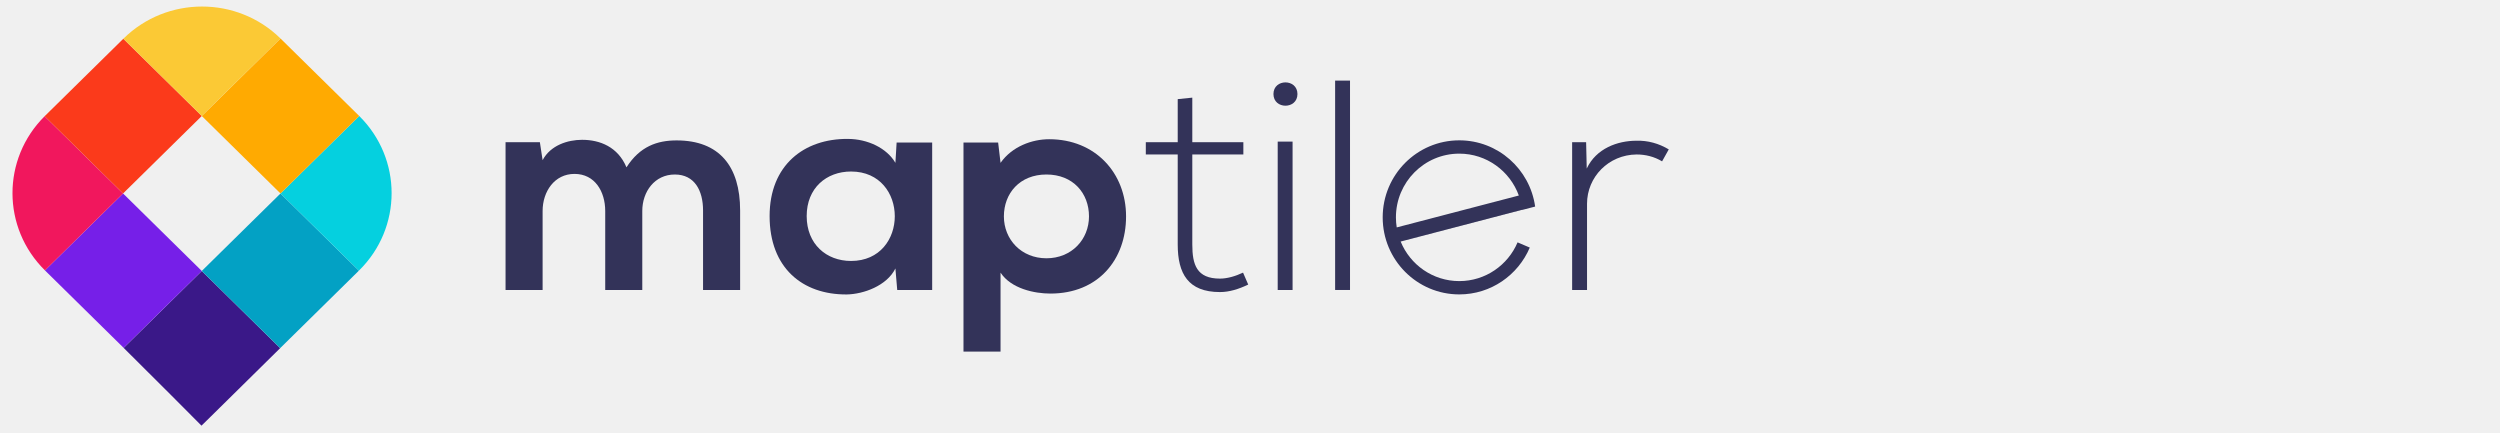
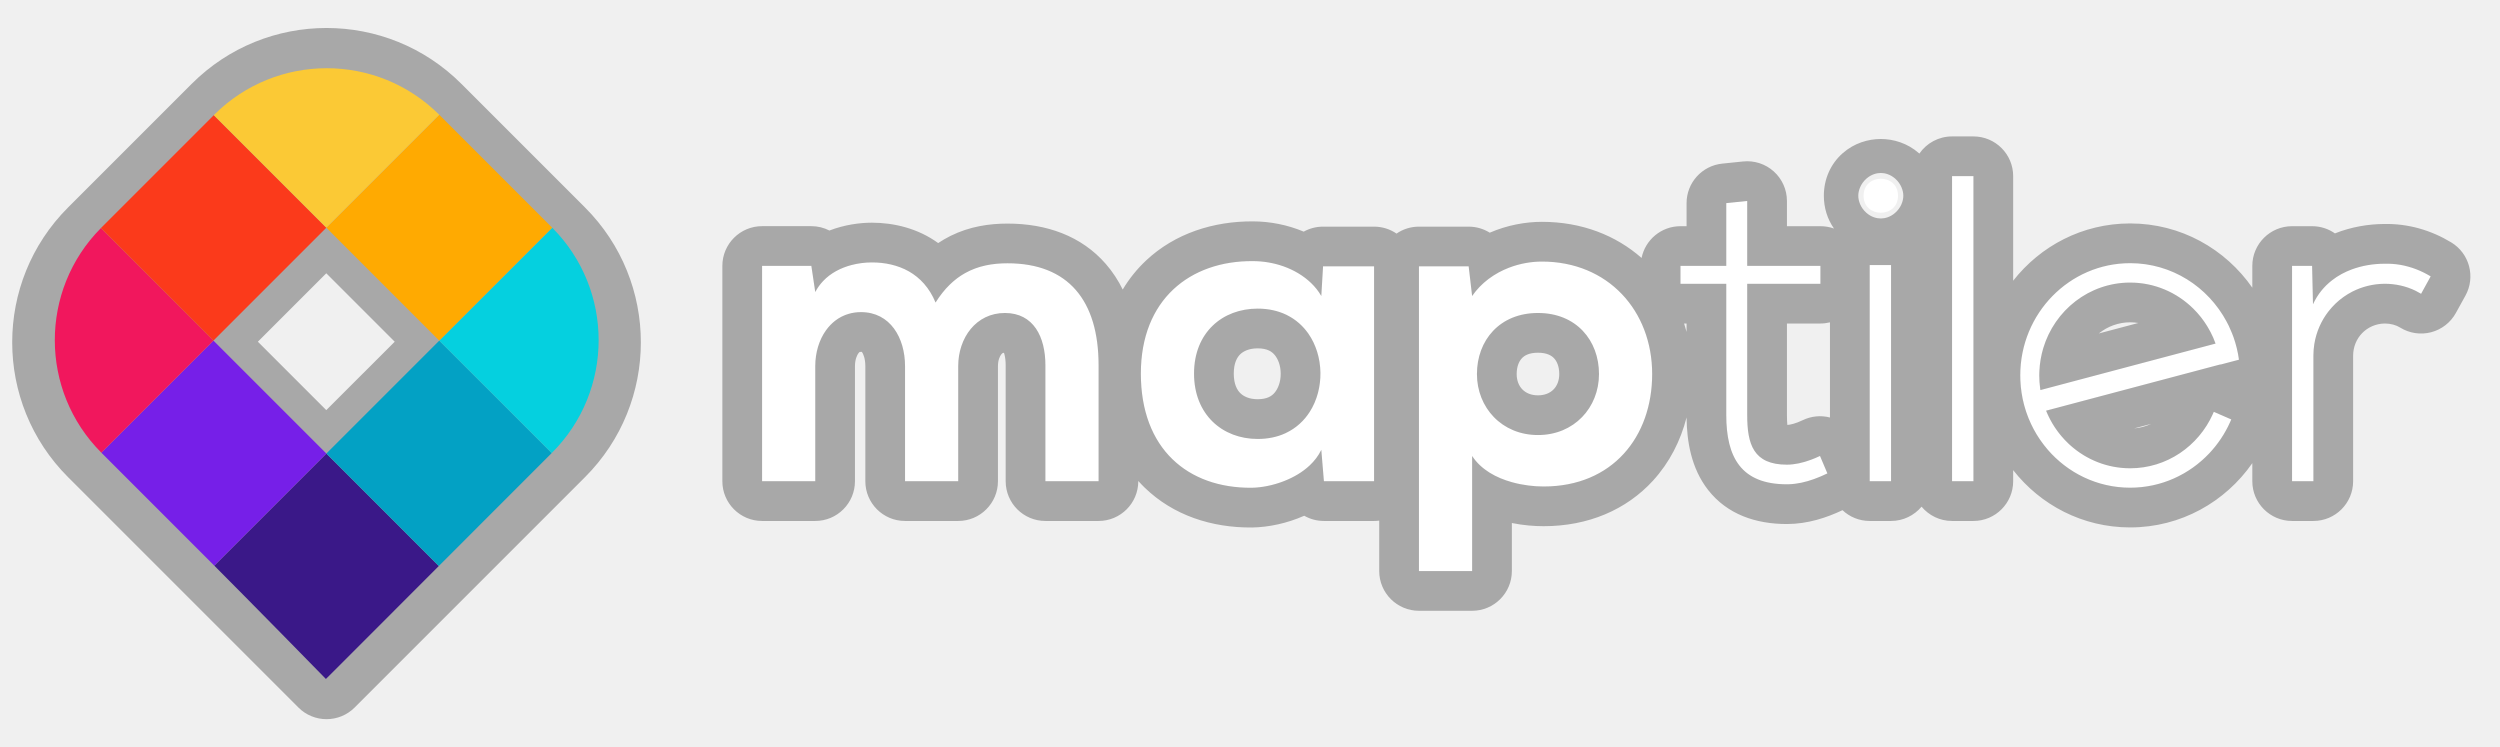
- <svg xmlns="http://www.w3.org/2000/svg" id="maptilerLogo" width="318" height="55" viewBox="0 0 318 55" fill="none">
-   <path d="M15.728 44.25C18.433 46.913 25.631 54.136 25.628 54.143C25.602 54.19 32.78 47.096 35.639 44.283L25.666 34.467L15.728 44.25Z" fill="#3A1888" />
-   <path d="M25.666 34.467L35.639 44.283C35.654 44.267 35.672 44.248 35.688 44.234L45.651 34.427L35.679 24.61L25.666 34.467Z" fill="#03A1C4" />
-   <path d="M45.651 34.427L45.677 34.401C51.187 28.976 51.191 20.184 45.693 14.753L35.679 24.61L45.651 34.427Z" fill="#05D0DF" />
-   <path d="M15.653 24.61L5.717 34.392C5.719 34.394 5.72 34.398 5.724 34.401L15.712 44.234C15.717 44.239 15.723 44.244 15.729 44.25L25.666 34.467L15.653 24.61Z" fill="#761FE8" />
-   <path d="M25.666 14.753L35.679 24.611L45.693 14.753C45.685 14.748 45.682 14.743 45.676 14.737L35.688 4.905C35.686 4.901 35.682 4.899 35.679 4.896L25.666 14.753Z" fill="#FFAA01" />
-   <path d="M5.674 14.787C0.212 20.218 0.226 28.978 5.717 34.392L15.652 24.611L5.674 14.787Z" fill="#F1175D" />
-   <path d="M25.666 14.753L15.687 4.93L5.724 14.737C5.707 14.753 5.691 14.771 5.674 14.787L15.652 24.611L25.666 14.753Z" fill="#FB3A1B" />
-   <path d="M35.679 4.896C30.162 -0.526 21.226 -0.522 15.712 4.904L15.687 4.929L25.666 14.753L35.679 4.896Z" fill="#FBC935" />
-   <path d="M76.984 36.885V26.839C76.984 24.366 75.669 22.121 73.078 22.121C70.526 22.121 69.02 24.366 69.02 26.839V36.885H64.306V18.088H68.672L69.02 20.373C70.026 18.469 72.228 17.784 74.043 17.784C76.326 17.784 78.606 18.698 79.688 21.285C81.389 18.621 83.594 17.86 86.065 17.86C91.478 17.86 94.144 21.132 94.144 26.764V36.885H89.428V26.764C89.428 24.291 88.385 22.197 85.836 22.197C83.283 22.197 81.698 24.366 81.698 26.839V36.885H76.984Z" fill="#333359" />
-   <path d="M114.05 18.127H118.573V36.884H114.127L113.895 34.146C112.814 36.352 109.838 37.416 107.711 37.455C102.07 37.494 97.894 34.068 97.894 27.485C97.894 21.018 102.263 17.633 107.829 17.67C110.379 17.67 112.813 18.849 113.895 20.714L114.05 18.127ZM102.61 27.486C102.61 31.062 105.122 33.194 108.253 33.194C115.673 33.194 115.673 21.817 108.253 21.817C105.122 21.817 102.61 23.91 102.61 27.486Z" fill="#333359" />
-   <path d="M122.555 44.726V18.128H126.963L127.269 20.715C128.739 18.621 131.291 17.709 133.455 17.709C139.328 17.709 143.235 22.009 143.235 27.525C143.235 33.004 139.716 37.342 133.609 37.342C131.601 37.342 128.623 36.731 127.269 34.678V44.725H122.555V44.726ZM138.52 27.525C138.52 24.596 136.509 22.197 133.108 22.197C129.706 22.197 127.695 24.596 127.695 27.525C127.695 30.453 129.899 32.853 133.108 32.853C136.317 32.853 138.52 30.454 138.52 27.525Z" fill="#333359" />
-   <path d="M151.661 12.42V18.088H158.155V19.648H151.661V31.101C151.661 33.65 152.203 35.439 155.179 35.439C156.106 35.439 157.15 35.134 158.116 34.678L158.773 36.197C157.574 36.772 156.375 37.151 155.179 37.151C151.121 37.151 149.806 34.792 149.806 31.101V19.648H145.747V18.089H149.806V12.61L151.661 12.42Z" fill="#333359" />
-   <path d="M165.036 11.963C165.036 13.941 161.982 13.941 161.982 11.963C161.982 9.985 165.036 9.985 165.036 11.963ZM162.524 18.013V36.885H164.416V18.013H162.524Z" fill="#333359" />
-   <path d="M171.722 10.252V36.885H169.828V10.252H171.722Z" fill="#333359" />
-   <path d="M201.755 18.088L201.832 21.439C203.031 18.887 205.737 17.899 208.172 17.899C209.603 17.861 210.991 18.241 212.268 19.003L211.417 20.525C210.415 19.916 209.291 19.649 208.172 19.649C204.614 19.688 201.87 22.502 201.87 25.928V36.885H199.976V18.088H201.755Z" fill="#333359" />
-   <path d="M178.163 30.673C178.164 30.675 178.166 30.677 178.166 30.679L193.625 26.651C193.624 26.645 193.623 26.639 193.623 26.634L178.163 30.673Z" fill="#333359" />
-   <path d="M185.621 35.755C182.256 35.755 179.373 33.679 178.167 30.731H178.156L178.165 30.73C178.165 30.729 178.164 30.727 178.163 30.725L193.622 26.685C193.622 26.692 193.623 26.698 193.624 26.704L195.27 26.275C194.605 21.514 190.539 17.85 185.621 17.85C180.239 17.85 175.878 22.237 175.878 27.649C175.878 33.06 180.239 37.449 185.621 37.449C189.646 37.449 193.101 34.993 194.587 31.491L193.036 30.828C191.808 33.723 188.95 35.755 185.621 35.755ZM177.562 27.648C177.562 23.172 181.17 19.543 185.621 19.543C189.101 19.543 192.066 21.761 193.195 24.87L177.663 28.927C177.597 28.51 177.562 28.084 177.562 27.648Z" fill="#333359" />
+ <svg xmlns="http://www.w3.org/2000/svg" width="67" height="20" viewBox="0 0 67 20" fill="none">
+   <path opacity="0.3" fill-rule="evenodd" clip-rule="evenodd" d="M1.824 5.56C-0.172 7.556 -0.172 10.792 1.824 12.788L7.998 18.962C8.414 19.378 9.088 19.378 9.504 18.962L15.678 12.788C17.674 10.792 17.674 7.556 15.678 5.56L12.365 2.247C10.369 0.251 7.133 0.251 5.137 2.247L1.824 5.56ZM8.744 7.324L6.911 9.158L8.744 10.991L10.578 9.158L8.744 7.324Z" fill="black" />
+   <path d="M5.742 15.159C6.56 15.976 8.735 18.194 8.734 18.196C8.726 18.21 10.896 16.032 11.76 15.169L8.746 12.155L5.742 15.159Z" fill="#3A1888" />
+   <path d="M8.746 12.155L11.76 15.169C11.764 15.164 11.77 15.158 11.775 15.154L14.786 12.142L11.772 9.129L8.746 12.155Z" fill="#03A1C4" />
+   <path d="M14.786 12.142L14.793 12.135C16.459 10.469 16.46 7.77 14.799 6.102L11.772 9.129L14.786 12.142Z" fill="#05D0DF" />
+   <path d="M5.72 9.129L2.716 12.132C2.717 12.133 2.718 12.134 2.719 12.135L5.737 15.154C5.739 15.155 5.741 15.157 5.742 15.159L8.746 12.155L5.72 9.129Z" fill="#761FE8" />
+   <path d="M8.746 6.102L11.772 9.129L14.798 6.103C14.796 6.101 14.795 6.099 14.793 6.097L11.775 3.079C11.774 3.078 11.773 3.077 11.772 3.076L8.746 6.102Z" fill="#FFAA01" />
+   <path d="M2.704 6.113C1.053 7.78 1.057 10.47 2.716 12.132L5.72 9.129L2.704 6.113Z" fill="#F1175D" />
+   <path d="M8.746 6.102L5.73 3.086L2.719 6.097C2.714 6.103 2.709 6.108 2.704 6.113L5.719 9.129L8.746 6.102Z" fill="#FB3A1B" />
+   <path d="M11.772 3.076C10.105 1.412 7.404 1.412 5.737 3.079L5.73 3.086L8.746 6.102L11.772 3.076Z" fill="#FBC935" />
+   <path fill-rule="evenodd" clip-rule="evenodd" d="M52.888 12.897V4.72H52.315V12.897H52.888ZM50.867 5.246C50.867 5.853 49.944 5.853 49.944 5.246C49.944 4.638 50.867 4.638 50.867 5.246ZM50.108 7.103V12.897H50.68V7.103H50.108ZM46.825 7.126V5.386L46.264 5.444V7.126H45.037V7.605H46.264V11.122C46.264 12.255 46.661 12.979 47.888 12.979C48.25 12.979 48.612 12.862 48.974 12.687L48.776 12.22C48.484 12.36 48.168 12.453 47.888 12.453C46.989 12.453 46.825 11.904 46.825 11.122V7.605H48.787V7.126H46.825ZM36.825 7.138H35.458L35.411 7.933C35.084 7.36 34.348 6.998 33.578 6.998C31.895 6.986 30.575 8.026 30.575 10.012C30.575 12.033 31.837 13.084 33.542 13.072C34.185 13.06 35.084 12.734 35.411 12.056L35.481 12.897H36.825V7.138ZM33.706 11.764C32.76 11.764 32 11.11 32 10.012C32 8.914 32.76 8.271 33.706 8.271C35.949 8.271 35.949 11.764 33.706 11.764ZM24.255 9.813V12.897H25.68V9.813C25.68 9.054 26.159 8.388 26.931 8.388C27.701 8.388 28.017 9.031 28.017 9.79V12.897H29.442V9.79C29.442 8.061 28.636 7.056 27 7.056C26.253 7.056 25.587 7.29 25.073 8.108C24.746 7.314 24.057 7.033 23.367 7.033C22.818 7.033 22.152 7.243 21.849 7.827L21.744 7.126H20.424V12.897H21.849V9.813C21.849 9.054 22.304 8.365 23.075 8.365C23.858 8.365 24.255 9.054 24.255 9.813ZM38.028 15.304V7.138H39.36L39.453 7.933C39.898 7.29 40.669 7.01 41.323 7.01C43.098 7.01 44.278 8.33 44.278 10.024C44.278 11.706 43.215 13.038 41.369 13.038C40.762 13.038 39.862 12.85 39.453 12.22V15.304H38.028V15.304ZM42.853 10.024C42.853 9.124 42.245 8.388 41.218 8.388C40.189 8.388 39.582 9.124 39.582 10.024C39.582 10.923 40.248 11.659 41.218 11.659C42.188 11.659 42.853 10.923 42.853 10.024ZM61.965 7.126L61.988 8.155C62.349 7.371 63.168 7.068 63.904 7.068C64.336 7.056 64.756 7.173 65.142 7.407L64.885 7.874C64.582 7.687 64.242 7.605 63.904 7.605C62.828 7.617 61.999 8.482 61.999 9.533V12.897H61.427V7.126H61.965ZM54.836 11.008C55.2 11.913 56.071 12.55 57.088 12.55C58.095 12.55 58.958 11.927 59.33 11.037L59.798 11.241C59.349 12.316 58.305 13.07 57.088 13.07C55.462 13.07 54.144 11.723 54.144 10.061C54.144 8.4 55.462 7.053 57.088 7.053C58.575 7.053 59.804 8.178 60.004 9.64L59.507 9.771C59.507 9.77 59.507 9.769 59.507 9.768L59.507 9.766L54.835 11.006C54.835 11.006 54.835 11.007 54.835 11.007C54.835 11.007 54.835 11.007 54.835 11.008L54.832 11.008L54.836 11.008ZM57.088 7.573C55.743 7.573 54.653 8.687 54.653 10.062C54.653 10.195 54.663 10.326 54.683 10.454L59.377 9.208C59.036 8.254 58.14 7.573 57.088 7.573Z" fill="white" />
+   <path fill-rule="evenodd" clip-rule="evenodd" d="M52.888 3.656C53.476 3.656 53.953 4.132 53.953 4.72V7.523C54.684 6.591 55.81 5.988 57.088 5.988C58.449 5.988 59.639 6.673 60.362 7.71V7.126C60.362 6.538 60.839 6.062 61.427 6.062H61.964C62.192 6.062 62.403 6.133 62.576 6.255C63.021 6.077 63.484 6.005 63.889 6.003C64.535 5.989 65.149 6.167 65.693 6.496C66.182 6.792 66.35 7.42 66.075 7.921L65.817 8.388C65.677 8.643 65.438 8.829 65.156 8.904C64.874 8.978 64.574 8.933 64.326 8.78C64.213 8.71 64.073 8.671 63.91 8.67C63.431 8.679 63.064 9.057 63.064 9.533V12.897C63.064 13.485 62.587 13.962 61.999 13.962H61.427C60.839 13.962 60.362 13.485 60.362 12.897V12.413C59.64 13.449 58.449 14.135 57.088 14.135C55.81 14.135 54.684 13.532 53.953 12.6V12.897C53.953 13.485 53.476 13.962 52.888 13.962H52.315C51.987 13.962 51.693 13.813 51.498 13.579C51.302 13.813 51.008 13.962 50.68 13.962H50.108C49.826 13.962 49.569 13.852 49.379 13.673C48.955 13.873 48.448 14.044 47.888 14.044C47.058 14.044 46.292 13.788 45.778 13.132C45.323 12.55 45.207 11.827 45.2 11.188C45.039 11.816 44.742 12.398 44.302 12.88C43.586 13.663 42.564 14.102 41.369 14.102C41.117 14.102 40.823 14.079 40.518 14.017V15.304C40.518 15.892 40.041 16.369 39.453 16.369H38.028C37.44 16.369 36.963 15.892 36.963 15.304V13.953C36.918 13.959 36.872 13.962 36.825 13.962H35.481C35.289 13.962 35.109 13.911 34.953 13.822C34.496 14.025 34.002 14.129 33.562 14.137C33.558 14.137 33.554 14.137 33.549 14.137C32.478 14.145 31.446 13.815 30.677 13.068C30.618 13.011 30.561 12.951 30.506 12.89V12.897C30.506 13.485 30.03 13.962 29.442 13.962H28.017C27.428 13.962 26.952 13.485 26.952 12.897V9.79C26.952 9.671 26.939 9.577 26.922 9.508C26.917 9.486 26.911 9.468 26.906 9.454C26.887 9.456 26.878 9.46 26.874 9.462C26.867 9.465 26.854 9.473 26.837 9.494C26.798 9.541 26.745 9.649 26.745 9.813V12.897C26.745 13.485 26.268 13.962 25.68 13.962H24.255C23.667 13.962 23.191 13.485 23.191 12.897V9.813C23.191 9.603 23.133 9.479 23.102 9.437C23.1 9.434 23.099 9.432 23.098 9.431C23.093 9.43 23.085 9.43 23.075 9.43C23.058 9.43 23.049 9.431 23.045 9.432C23.041 9.433 23.04 9.434 23.039 9.434C23.038 9.435 23.027 9.44 23.009 9.463C22.969 9.514 22.913 9.635 22.913 9.813V12.897C22.913 13.485 22.437 13.962 21.849 13.962H20.424C19.836 13.962 19.359 13.485 19.359 12.897V7.126C19.359 6.538 19.836 6.061 20.424 6.061H21.744C21.917 6.061 22.082 6.103 22.228 6.178C22.631 6.023 23.04 5.968 23.367 5.968C23.952 5.968 24.6 6.119 25.143 6.514C25.25 6.443 25.361 6.378 25.476 6.321C25.99 6.067 26.517 5.992 27 5.992C28.044 5.992 28.982 6.321 29.638 7.076C29.82 7.286 29.969 7.515 30.089 7.759C30.261 7.471 30.471 7.21 30.717 6.979C31.493 6.252 32.524 5.927 33.581 5.933C34.035 5.934 34.506 6.025 34.94 6.208C35.094 6.122 35.27 6.074 35.458 6.074H36.825C37.048 6.074 37.255 6.142 37.427 6.26C37.598 6.142 37.805 6.074 38.028 6.074H39.36C39.567 6.074 39.761 6.133 39.925 6.236C40.394 6.033 40.886 5.945 41.323 5.945C42.395 5.945 43.309 6.31 43.994 6.913C44.093 6.427 44.522 6.062 45.037 6.062H45.2V5.444C45.2 4.899 45.611 4.442 46.154 4.385L46.715 4.327C47.015 4.296 47.314 4.393 47.538 4.595C47.762 4.797 47.89 5.084 47.89 5.386V6.062H48.787C48.915 6.062 49.037 6.084 49.151 6.125C48.974 5.873 48.879 5.569 48.879 5.246C48.879 4.8 49.06 4.39 49.386 4.104C49.692 3.835 50.067 3.725 50.406 3.725C50.744 3.725 51.119 3.835 51.425 4.104C51.429 4.108 51.434 4.112 51.439 4.116C51.631 3.838 51.952 3.656 52.315 3.656H52.888ZM49.043 8.639C48.961 8.659 48.876 8.67 48.787 8.67H47.89V11.122C47.89 11.234 47.894 11.321 47.901 11.388C47.972 11.385 48.119 11.354 48.315 11.26C48.543 11.15 48.801 11.126 49.043 11.189V8.639ZM50.108 12.897H50.68V7.103H50.108V12.897ZM48.787 7.605V7.126H46.825V5.386L46.264 5.444V7.126H45.037V7.605H46.264V11.122C46.264 12.255 46.661 12.979 47.888 12.979C47.906 12.979 47.923 12.979 47.941 12.978C48.166 12.971 48.391 12.92 48.615 12.839C48.735 12.796 48.855 12.745 48.974 12.687L48.776 12.22C48.768 12.223 48.761 12.227 48.753 12.23C48.681 12.264 48.608 12.295 48.534 12.322C48.315 12.404 48.092 12.453 47.888 12.453C46.989 12.453 46.825 11.904 46.825 11.122V7.605H48.787ZM45.2 8.67V8.895C45.18 8.819 45.158 8.744 45.134 8.67H45.2ZM52.315 4.72V12.897H52.888V4.72H52.315ZM40.437 7.176C40.058 7.323 39.704 7.57 39.453 7.933L39.36 7.138H38.028V15.304L39.453 15.304V12.22C39.693 12.588 40.1 12.806 40.518 12.922C40.815 13.005 41.117 13.038 41.369 13.038C43.215 13.038 44.278 11.706 44.278 10.024C44.278 8.33 43.098 7.01 41.323 7.01C41.037 7.01 40.73 7.063 40.437 7.176ZM35.458 7.138L35.411 7.933C35.339 7.807 35.247 7.691 35.139 7.587C34.937 7.391 34.679 7.237 34.392 7.136C34.137 7.047 33.86 6.998 33.578 6.998C31.895 6.986 30.575 8.026 30.575 10.012C30.575 12.033 31.837 13.084 33.542 13.072C33.808 13.068 34.117 13.009 34.412 12.893C34.666 12.794 34.909 12.654 35.103 12.47C35.229 12.351 35.335 12.213 35.411 12.056L35.481 12.897H36.825V7.138H35.458ZM35.062 8.938C34.921 8.738 34.735 8.569 34.503 8.451C34.492 8.445 34.481 8.44 34.47 8.434C34.253 8.331 33.999 8.271 33.706 8.271C32.76 8.271 32 8.914 32 10.012C32 11.11 32.76 11.764 33.706 11.764C33.986 11.764 34.23 11.71 34.44 11.615C34.45 11.61 34.459 11.606 34.468 11.601C34.739 11.472 34.95 11.274 35.101 11.038C35.496 10.42 35.483 9.539 35.062 8.938ZM25.867 7.318C25.575 7.481 25.308 7.733 25.073 8.108C24.909 7.711 24.655 7.442 24.356 7.272C24.056 7.103 23.712 7.033 23.367 7.033C23.19 7.033 23.002 7.055 22.817 7.104C22.536 7.178 22.264 7.315 22.057 7.535C21.977 7.62 21.906 7.717 21.849 7.827L21.744 7.126H20.424V12.897H21.849V9.813C21.849 9.456 21.949 9.114 22.136 8.853C22.285 8.645 22.488 8.487 22.738 8.413C22.843 8.381 22.955 8.365 23.075 8.365C23.858 8.365 24.255 9.054 24.255 9.813V12.897H25.68V9.813C25.68 9.054 26.159 8.388 26.931 8.388C27.701 8.388 28.017 9.031 28.017 9.79V12.897H29.442V9.79C29.442 8.061 28.636 7.056 27 7.056C26.595 7.056 26.214 7.125 25.867 7.318ZM61.427 12.897H61.999V9.533C61.999 9.426 62.008 9.321 62.024 9.219C62.077 8.894 62.209 8.596 62.403 8.346C62.431 8.31 62.461 8.274 62.492 8.24C62.522 8.206 62.554 8.173 62.587 8.141C62.721 8.011 62.876 7.901 63.045 7.814C63.301 7.684 63.592 7.609 63.904 7.605C63.904 7.605 63.904 7.605 63.904 7.605C63.908 7.605 63.913 7.605 63.918 7.605C64.197 7.607 64.476 7.665 64.734 7.791C64.779 7.813 64.823 7.837 64.866 7.863C64.872 7.866 64.879 7.87 64.885 7.874L65.142 7.407C65.082 7.371 65.021 7.337 64.959 7.306C64.688 7.172 64.403 7.092 64.111 7.072C64.042 7.068 63.973 7.066 63.904 7.068C63.904 7.068 63.904 7.068 63.904 7.068C63.902 7.068 63.9 7.068 63.898 7.068C63.611 7.069 63.311 7.116 63.032 7.219C62.839 7.29 62.655 7.388 62.492 7.517C62.285 7.679 62.11 7.889 61.988 8.155L61.964 7.126H61.427V12.897ZM54.877 12.049C55.417 12.675 56.207 13.07 57.088 13.07C57.088 13.07 57.088 13.07 57.088 13.07C57.922 13.07 58.675 12.716 59.211 12.147C59.437 11.906 59.625 11.628 59.763 11.321C59.775 11.295 59.787 11.268 59.798 11.241L59.33 11.037C59.329 11.04 59.328 11.042 59.327 11.044C59.318 11.064 59.31 11.084 59.301 11.104C58.915 11.957 58.069 12.55 57.088 12.55C57.088 12.55 57.088 12.55 57.088 12.55C56.474 12.55 55.914 12.318 55.485 11.935C55.468 11.919 55.451 11.904 55.434 11.888C55.297 11.758 55.174 11.612 55.069 11.453C54.977 11.314 54.899 11.165 54.835 11.008L54.832 11.008L54.835 11.008L54.835 11.008L54.835 11.007L54.834 11.006L54.835 11.006L54.835 11.006L59.507 9.766L59.507 9.768L59.507 9.771L60.004 9.64C59.976 9.431 59.926 9.229 59.858 9.036C59.844 8.998 59.829 8.959 59.814 8.921C59.787 8.854 59.758 8.789 59.727 8.724C59.711 8.691 59.694 8.658 59.676 8.625C59.177 7.688 58.206 7.053 57.088 7.053C55.462 7.053 54.143 8.4 54.143 10.061C54.143 10.061 54.143 10.061 54.143 10.061C54.143 10.106 54.144 10.15 54.146 10.194C54.146 10.194 54.146 10.194 54.146 10.194C54.151 10.308 54.162 10.421 54.179 10.532C54.214 10.76 54.274 10.979 54.356 11.186C54.356 11.187 54.356 11.187 54.357 11.187C54.358 11.191 54.36 11.195 54.361 11.199C54.363 11.204 54.365 11.209 54.367 11.214C54.368 11.215 54.368 11.216 54.369 11.218C54.409 11.316 54.454 11.411 54.503 11.504C54.607 11.698 54.732 11.879 54.874 12.045C54.875 12.046 54.876 12.047 54.877 12.049ZM54.683 10.454C54.681 10.445 54.68 10.437 54.679 10.428C54.678 10.422 54.677 10.417 54.677 10.411C54.676 10.408 54.676 10.406 54.675 10.403C54.66 10.291 54.652 10.177 54.652 10.062C54.652 10.061 54.652 10.062 54.652 10.062C54.652 10.025 54.653 9.988 54.655 9.952C54.664 9.737 54.7 9.53 54.759 9.332C55.064 8.314 55.992 7.573 57.088 7.573C57.743 7.573 58.337 7.837 58.775 8.266C58.923 8.412 59.054 8.576 59.162 8.756C59.221 8.853 59.273 8.954 59.319 9.059C59.319 9.06 59.319 9.06 59.319 9.061C59.34 9.109 59.359 9.158 59.377 9.208L54.683 10.454ZM56.248 8.937L57.307 8.656C57.236 8.644 57.163 8.638 57.088 8.638C56.777 8.638 56.483 8.748 56.248 8.937ZM57.196 11.481L57.651 11.36C57.509 11.426 57.356 11.468 57.196 11.481ZM50.02 4.787C49.867 4.922 49.802 5.104 49.802 5.246C49.802 5.388 49.867 5.57 50.02 5.704C50.153 5.821 50.298 5.855 50.406 5.855C50.513 5.855 50.658 5.821 50.79 5.704C50.944 5.57 51.009 5.388 51.009 5.246C51.009 5.104 50.944 4.922 50.791 4.787C50.658 4.671 50.513 4.636 50.406 4.636C50.298 4.636 50.153 4.671 50.02 4.787ZM33.242 10.538C33.33 10.624 33.48 10.699 33.706 10.699C33.963 10.699 34.086 10.611 34.158 10.526C34.251 10.418 34.323 10.238 34.323 10.018C34.323 9.797 34.251 9.617 34.158 9.509C34.086 9.424 33.963 9.336 33.706 9.336C33.474 9.336 33.324 9.412 33.238 9.495C33.16 9.571 33.065 9.72 33.065 10.012C33.065 10.305 33.16 10.458 33.242 10.538ZM41.647 9.6C41.584 9.533 41.463 9.453 41.218 9.453C40.971 9.453 40.851 9.533 40.788 9.6C40.716 9.676 40.647 9.812 40.647 10.024C40.647 10.365 40.866 10.595 41.218 10.595C41.569 10.595 41.788 10.366 41.788 10.024C41.788 9.812 41.719 9.676 41.647 9.6ZM41.218 8.388C42.245 8.388 42.853 9.124 42.853 10.024C42.853 10.923 42.188 11.659 41.218 11.659C40.248 11.659 39.582 10.923 39.582 10.024C39.582 9.124 40.189 8.388 41.218 8.388Z" fill="black" fill-opacity="0.3" />
</svg>
